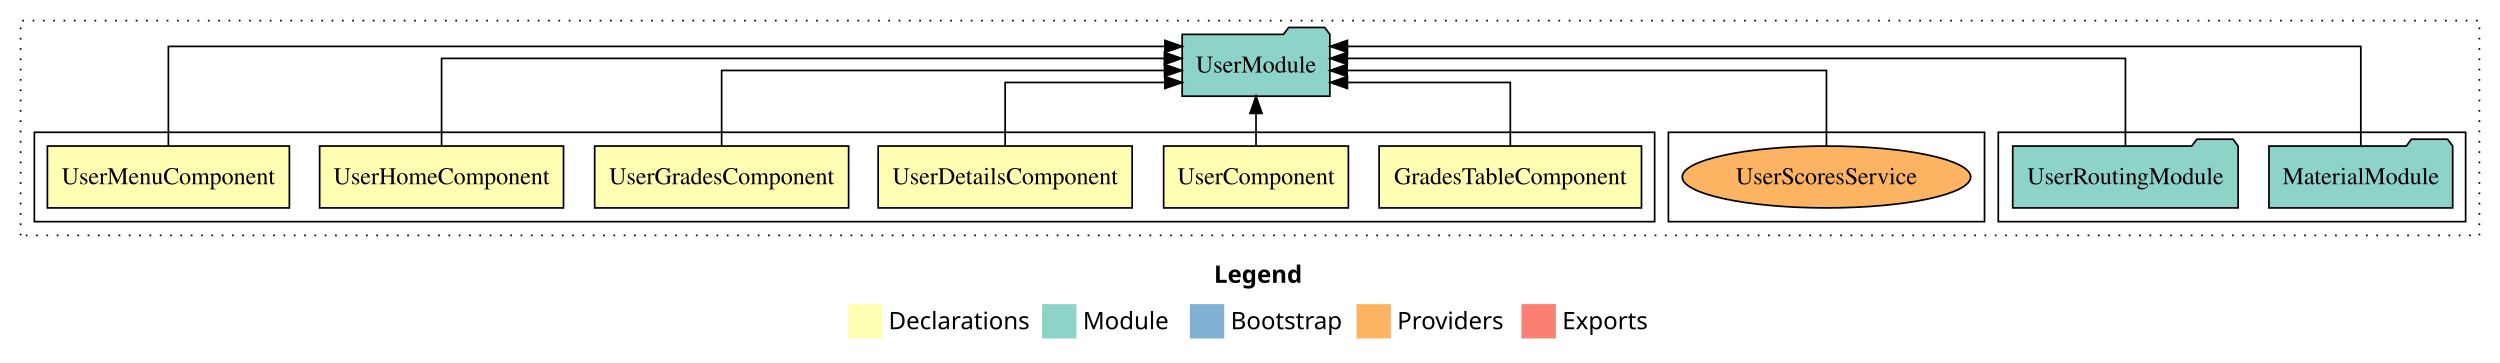
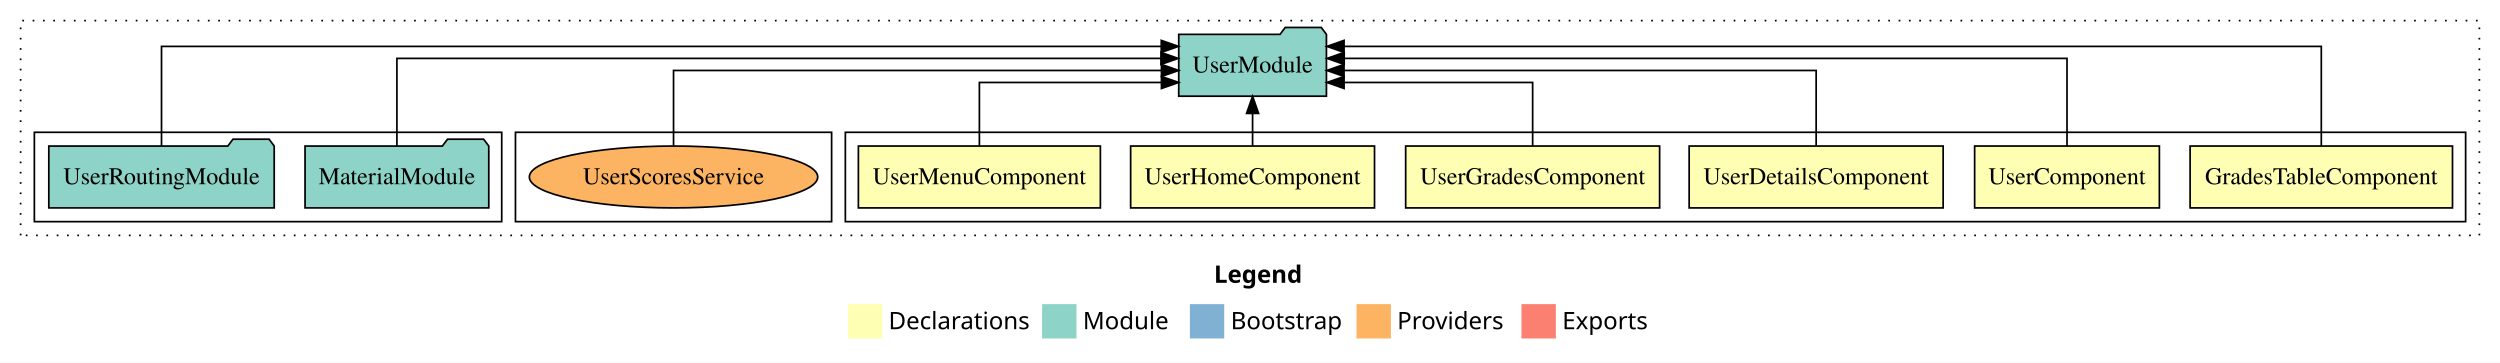
<svg xmlns="http://www.w3.org/2000/svg" width="1455pt" height="211pt" viewBox="0.00 0.00 1455.00 211.00">
  <g id="graph0" class="graph" transform="scale(1 1) rotate(0) translate(4 207)">
    <polygon fill="white" stroke="transparent" points="-4,4 -4,-207 1451,-207 1451,4 -4,4" />
    <text text-anchor="start" x="702.51" y="-42.4" font-family="sans-serif" font-weight="bold" font-size="14.00">Legend</text>
    <polygon fill="#ffffb3" stroke="transparent" points="489.5,-10 489.5,-30 509.5,-30 509.5,-10 489.5,-10" />
    <text text-anchor="start" x="513.13" y="-15.4" font-family="sans-serif" font-size="14.00">  Declarations</text>
    <polygon fill="#8dd3c7" stroke="transparent" points="602.5,-10 602.5,-30 622.5,-30 622.5,-10 602.5,-10" />
    <text text-anchor="start" x="626.23" y="-15.4" font-family="sans-serif" font-size="14.00">  Module</text>
    <polygon fill="#80b1d3" stroke="transparent" points="688.5,-10 688.5,-30 708.5,-30 708.5,-10 688.5,-10" />
    <text text-anchor="start" x="712.28" y="-15.4" font-family="sans-serif" font-size="14.00">  Bootstrap</text>
    <polygon fill="#fdb462" stroke="transparent" points="785.5,-10 785.5,-30 805.5,-30 805.5,-10 785.5,-10" />
    <text text-anchor="start" x="809.17" y="-15.4" font-family="sans-serif" font-size="14.00">  Providers</text>
    <polygon fill="#fb8072" stroke="transparent" points="881.5,-10 881.5,-30 901.5,-30 901.5,-10 881.5,-10" />
    <text text-anchor="start" x="905.23" y="-15.4" font-family="sans-serif" font-size="14.00">  Exports</text>
    <g id="clust1" class="cluster">
      <polygon fill="none" stroke="black" stroke-dasharray="1,5" points="8,-70 8,-195 1439,-195 1439,-70 8,-70" />
    </g>
-     <g id="clust9" class="cluster">
-       <polygon fill="none" stroke="black" points="1159,-78 1159,-130 1431,-130 1431,-78 1159,-78" />
+     <g id="clust2" class="cluster">
+       <polygon fill="none" stroke="black" points="488,-78 488,-130 1431,-130 1431,-78 488,-78" />
    </g>
    <g id="clust12" class="cluster">
-       <polygon fill="none" stroke="black" points="967,-78 967,-130 1151,-130 1151,-78 967,-78" />
+       <polygon fill="none" stroke="black" points="296,-78 296,-130 480,-130 480,-78 296,-78" />
    </g>
-     <g id="clust2" class="cluster">
-       <polygon fill="none" stroke="black" points="16,-78 16,-130 959,-130 959,-78 16,-78" />
+     <g id="clust9" class="cluster">
+       <polygon fill="none" stroke="black" points="16,-78 16,-130 288,-130 288,-78 16,-78" />
    </g>
    <g id="node1" class="node">
-       <polygon fill="#ffffb3" stroke="black" points="951.35,-122 798.65,-122 798.65,-86 951.35,-86 951.35,-122" />
-       <text text-anchor="middle" x="875" y="-99.8" font-family="Times,serif" font-size="14.00">GradesTableComponent</text>
+       <polygon fill="#ffffb3" stroke="black" points="1423.35,-122 1270.65,-122 1270.65,-86 1423.35,-86 1423.35,-122" />
+       <text text-anchor="middle" x="1347" y="-99.8" font-family="Times,serif" font-size="14.00">GradesTableComponent</text>
    </g>
    <g id="node7" class="node">
-       <polygon fill="#8dd3c7" stroke="black" points="769.98,-187 766.98,-191 745.98,-191 742.98,-187 684.02,-187 684.02,-151 769.98,-151 769.98,-187" />
-       <text text-anchor="middle" x="727" y="-164.8" font-family="Times,serif" font-size="14.00">UserModule</text>
+       <polygon fill="#8dd3c7" stroke="black" points="767.98,-187 764.98,-191 743.98,-191 740.98,-187 682.02,-187 682.02,-151 767.98,-151 767.98,-187" />
+       <text text-anchor="middle" x="725" y="-164.8" font-family="Times,serif" font-size="14.00">UserModule</text>
    </g>
    <g id="edge1" class="edge">
-       <path fill="none" stroke="black" d="M875,-122.01C875,-138.05 875,-159 875,-159 875,-159 780.21,-159 780.21,-159" />
-       <polygon fill="black" stroke="black" points="780.21,-155.5 770.21,-159 780.21,-162.5 780.21,-155.5" />
+       <path fill="none" stroke="black" d="M1347,-122.01C1347,-144.49 1347,-180 1347,-180 1347,-180 778.24,-180 778.24,-180" />
+       <polygon fill="black" stroke="black" points="778.24,-176.5 768.24,-180 778.24,-183.5 778.24,-176.5" />
    </g>
    <g id="node2" class="node">
-       <polygon fill="#ffffb3" stroke="black" points="780.76,-122 673.24,-122 673.24,-86 780.76,-86 780.76,-122" />
-       <text text-anchor="middle" x="727" y="-99.8" font-family="Times,serif" font-size="14.00">UserComponent</text>
+       <polygon fill="#ffffb3" stroke="black" points="1252.76,-122 1145.24,-122 1145.24,-86 1252.76,-86 1252.76,-122" />
+       <text text-anchor="middle" x="1199" y="-99.8" font-family="Times,serif" font-size="14.00">UserComponent</text>
    </g>
    <g id="edge2" class="edge">
-       <path fill="none" stroke="black" d="M727,-122.11C727,-122.11 727,-140.99 727,-140.99" />
-       <polygon fill="black" stroke="black" points="723.5,-140.99 727,-150.99 730.5,-140.99 723.5,-140.99" />
+       <path fill="none" stroke="black" d="M1199,-122.13C1199,-142.57 1199,-173 1199,-173 1199,-173 778.32,-173 778.32,-173" />
+       <polygon fill="black" stroke="black" points="778.32,-169.5 768.32,-173 778.32,-176.5 778.32,-169.5" />
    </g>
    <g id="node3" class="node">
-       <polygon fill="#ffffb3" stroke="black" points="654.91,-122 507.09,-122 507.09,-86 654.91,-86 654.91,-122" />
-       <text text-anchor="middle" x="581" y="-99.8" font-family="Times,serif" font-size="14.00">UserDetailsComponent</text>
+       <polygon fill="#ffffb3" stroke="black" points="1126.91,-122 979.09,-122 979.09,-86 1126.91,-86 1126.91,-122" />
+       <text text-anchor="middle" x="1053" y="-99.8" font-family="Times,serif" font-size="14.00">UserDetailsComponent</text>
    </g>
    <g id="edge3" class="edge">
-       <path fill="none" stroke="black" d="M581,-122.01C581,-138.05 581,-159 581,-159 581,-159 673.98,-159 673.98,-159" />
-       <polygon fill="black" stroke="black" points="673.98,-162.5 683.98,-159 673.98,-155.5 673.98,-162.5" />
+       <path fill="none" stroke="black" d="M1053,-122.27C1053,-140.56 1053,-166 1053,-166 1053,-166 778.22,-166 778.22,-166" />
+       <polygon fill="black" stroke="black" points="778.22,-162.5 768.22,-166 778.22,-169.5 778.22,-162.5" />
    </g>
    <g id="node4" class="node">
-       <polygon fill="#ffffb3" stroke="black" points="489.9,-122 342.1,-122 342.1,-86 489.9,-86 489.9,-122" />
-       <text text-anchor="middle" x="416" y="-99.8" font-family="Times,serif" font-size="14.00">UserGradesComponent</text>
+       <polygon fill="#ffffb3" stroke="black" points="961.9,-122 814.1,-122 814.1,-86 961.9,-86 961.9,-122" />
+       <text text-anchor="middle" x="888" y="-99.8" font-family="Times,serif" font-size="14.00">UserGradesComponent</text>
    </g>
    <g id="edge4" class="edge">
-       <path fill="none" stroke="black" d="M416,-122.27C416,-140.56 416,-166 416,-166 416,-166 673.76,-166 673.76,-166" />
-       <polygon fill="black" stroke="black" points="673.76,-169.5 683.76,-166 673.76,-162.5 673.76,-169.5" />
+       <path fill="none" stroke="black" d="M888,-122.01C888,-138.05 888,-159 888,-159 888,-159 778.25,-159 778.25,-159" />
+       <polygon fill="black" stroke="black" points="778.25,-155.5 768.25,-159 778.25,-162.5 778.25,-155.5" />
    </g>
    <g id="node5" class="node">
-       <polygon fill="#ffffb3" stroke="black" points="323.97,-122 182.03,-122 182.03,-86 323.97,-86 323.97,-122" />
-       <text text-anchor="middle" x="253" y="-99.8" font-family="Times,serif" font-size="14.00">UserHomeComponent</text>
+       <polygon fill="#ffffb3" stroke="black" points="795.97,-122 654.03,-122 654.03,-86 795.97,-86 795.97,-122" />
+       <text text-anchor="middle" x="725" y="-99.8" font-family="Times,serif" font-size="14.00">UserHomeComponent</text>
    </g>
    <g id="edge5" class="edge">
-       <path fill="none" stroke="black" d="M253,-122.13C253,-142.57 253,-173 253,-173 253,-173 673.68,-173 673.68,-173" />
-       <polygon fill="black" stroke="black" points="673.68,-176.5 683.68,-173 673.68,-169.5 673.68,-176.5" />
+       <path fill="none" stroke="black" d="M725,-122.11C725,-122.11 725,-140.99 725,-140.99" />
+       <polygon fill="black" stroke="black" points="721.5,-140.99 725,-150.99 728.5,-140.99 721.5,-140.99" />
    </g>
    <g id="node6" class="node">
-       <polygon fill="#ffffb3" stroke="black" points="164.42,-122 23.58,-122 23.58,-86 164.42,-86 164.42,-122" />
-       <text text-anchor="middle" x="94" y="-99.8" font-family="Times,serif" font-size="14.00">UserMenuComponent</text>
+       <polygon fill="#ffffb3" stroke="black" points="636.42,-122 495.58,-122 495.58,-86 636.42,-86 636.42,-122" />
+       <text text-anchor="middle" x="566" y="-99.8" font-family="Times,serif" font-size="14.00">UserMenuComponent</text>
    </g>
    <g id="edge6" class="edge">
-       <path fill="none" stroke="black" d="M94,-122.01C94,-144.49 94,-180 94,-180 94,-180 673.99,-180 673.99,-180" />
-       <polygon fill="black" stroke="black" points="673.99,-183.5 683.99,-180 673.99,-176.5 673.99,-183.5" />
+       <path fill="none" stroke="black" d="M566,-122.01C566,-138.05 566,-159 566,-159 566,-159 671.97,-159 671.97,-159" />
+       <polygon fill="black" stroke="black" points="671.97,-162.5 681.97,-159 671.97,-155.5 671.97,-162.5" />
    </g>
    <g id="node8" class="node">
-       <polygon fill="#8dd3c7" stroke="black" points="1423.47,-122 1420.47,-126 1399.47,-126 1396.47,-122 1316.53,-122 1316.53,-86 1423.47,-86 1423.47,-122" />
-       <text text-anchor="middle" x="1370" y="-99.8" font-family="Times,serif" font-size="14.00">MaterialModule</text>
+       <polygon fill="#8dd3c7" stroke="black" points="280.47,-122 277.47,-126 256.47,-126 253.47,-122 173.53,-122 173.53,-86 280.47,-86 280.47,-122" />
+       <text text-anchor="middle" x="227" y="-99.8" font-family="Times,serif" font-size="14.00">MaterialModule</text>
    </g>
    <g id="edge7" class="edge">
-       <path fill="none" stroke="black" d="M1370,-122.01C1370,-144.49 1370,-180 1370,-180 1370,-180 780.19,-180 780.19,-180" />
-       <polygon fill="black" stroke="black" points="780.19,-176.5 770.19,-180 780.19,-183.5 780.19,-176.5" />
+       <path fill="none" stroke="black" d="M227,-122.13C227,-142.57 227,-173 227,-173 227,-173 671.68,-173 671.68,-173" />
+       <polygon fill="black" stroke="black" points="671.68,-176.5 681.68,-173 671.68,-169.5 671.68,-176.5" />
    </g>
    <g id="node9" class="node">
-       <polygon fill="#8dd3c7" stroke="black" points="1298.59,-122 1295.59,-126 1274.59,-126 1271.59,-122 1167.41,-122 1167.41,-86 1298.59,-86 1298.59,-122" />
-       <text text-anchor="middle" x="1233" y="-99.8" font-family="Times,serif" font-size="14.00">UserRoutingModule</text>
+       <polygon fill="#8dd3c7" stroke="black" points="155.59,-122 152.59,-126 131.59,-126 128.59,-122 24.41,-122 24.41,-86 155.59,-86 155.59,-122" />
+       <text text-anchor="middle" x="90" y="-99.8" font-family="Times,serif" font-size="14.00">UserRoutingModule</text>
    </g>
    <g id="edge8" class="edge">
-       <path fill="none" stroke="black" d="M1233,-122.13C1233,-142.57 1233,-173 1233,-173 1233,-173 780.14,-173 780.14,-173" />
-       <polygon fill="black" stroke="black" points="780.14,-169.5 770.14,-173 780.14,-176.5 780.14,-169.5" />
+       <path fill="none" stroke="black" d="M90,-122.01C90,-144.49 90,-180 90,-180 90,-180 671.85,-180 671.85,-180" />
+       <polygon fill="black" stroke="black" points="671.85,-183.5 681.85,-180 671.85,-176.5 671.85,-183.5" />
    </g>
    <g id="node10" class="node">
-       <ellipse fill="#fdb462" stroke="black" cx="1059" cy="-104" rx="83.92" ry="18" />
-       <text text-anchor="middle" x="1059" y="-99.8" font-family="Times,serif" font-size="14.00">UserScoresService</text>
+       <ellipse fill="#fdb462" stroke="black" cx="388" cy="-104" rx="83.92" ry="18" />
+       <text text-anchor="middle" x="388" y="-99.8" font-family="Times,serif" font-size="14.00">UserScoresService</text>
    </g>
    <g id="edge9" class="edge">
-       <path fill="none" stroke="black" d="M1059,-122.27C1059,-140.56 1059,-166 1059,-166 1059,-166 780.06,-166 780.06,-166" />
-       <polygon fill="black" stroke="black" points="780.06,-162.5 770.06,-166 780.06,-169.5 780.06,-162.5" />
+       <path fill="none" stroke="black" d="M388,-122.27C388,-140.56 388,-166 388,-166 388,-166 671.98,-166 671.98,-166" />
+       <polygon fill="black" stroke="black" points="671.98,-169.5 681.98,-166 671.98,-162.5 671.98,-169.5" />
    </g>
  </g>
</svg>
